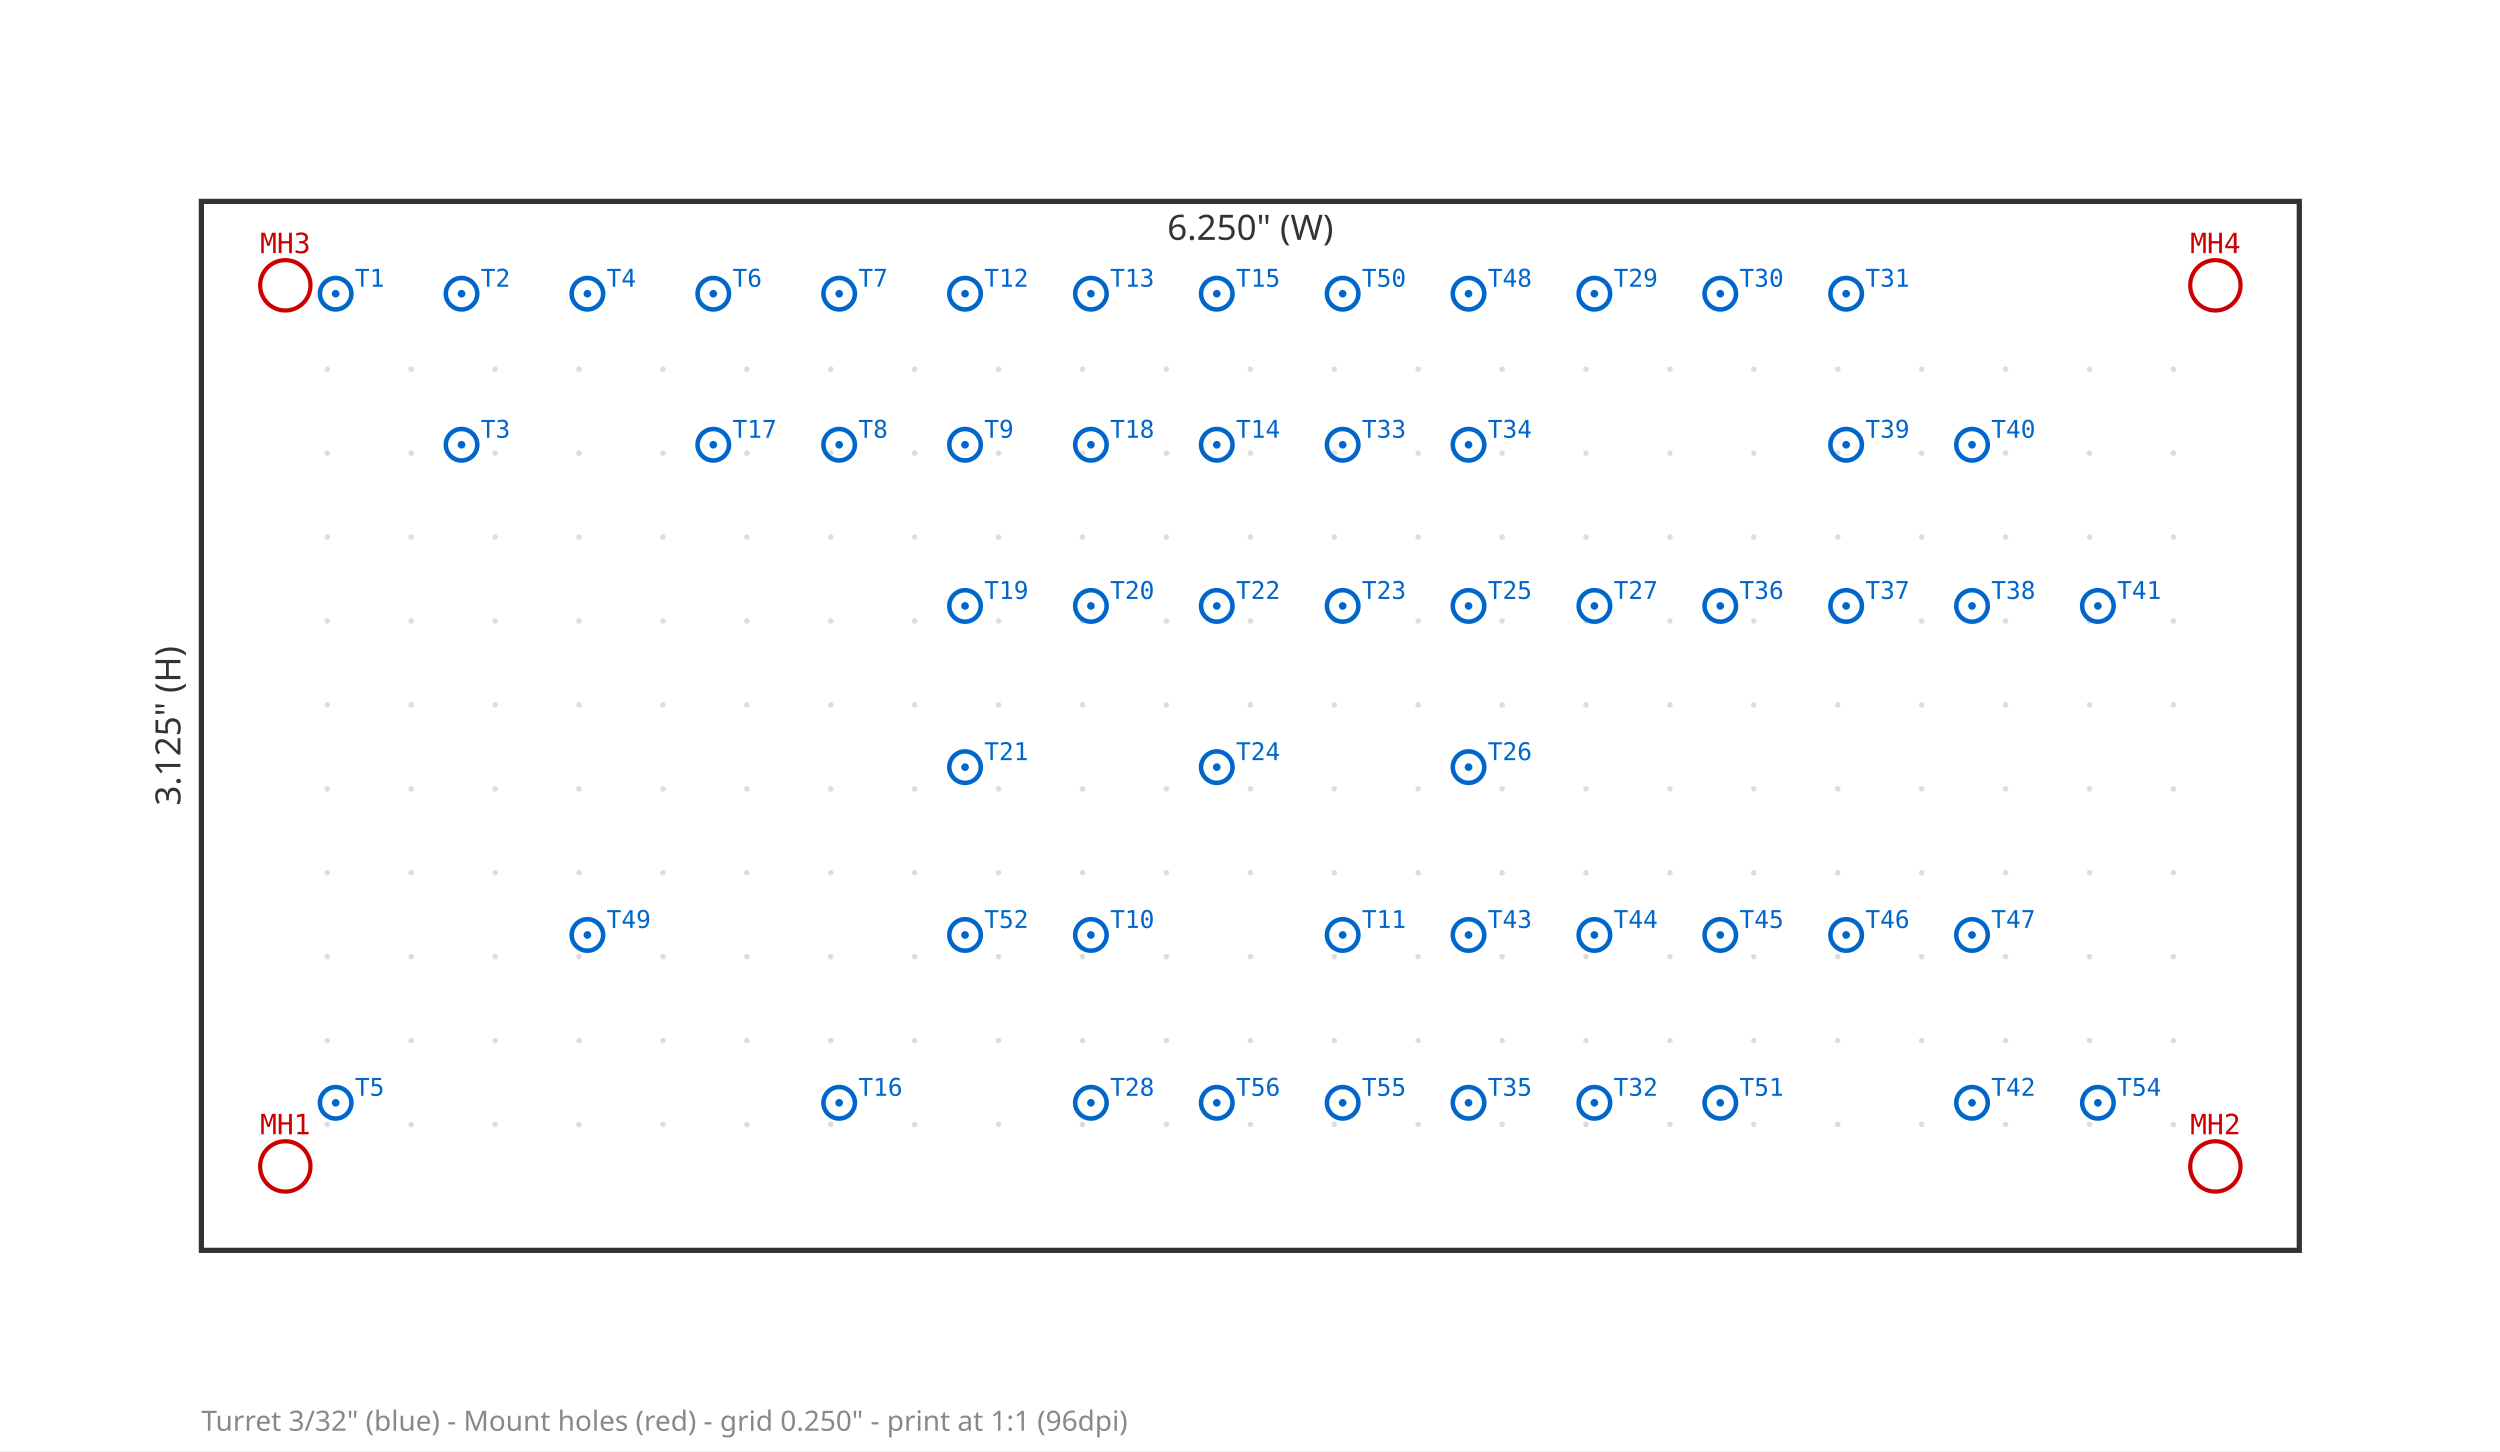
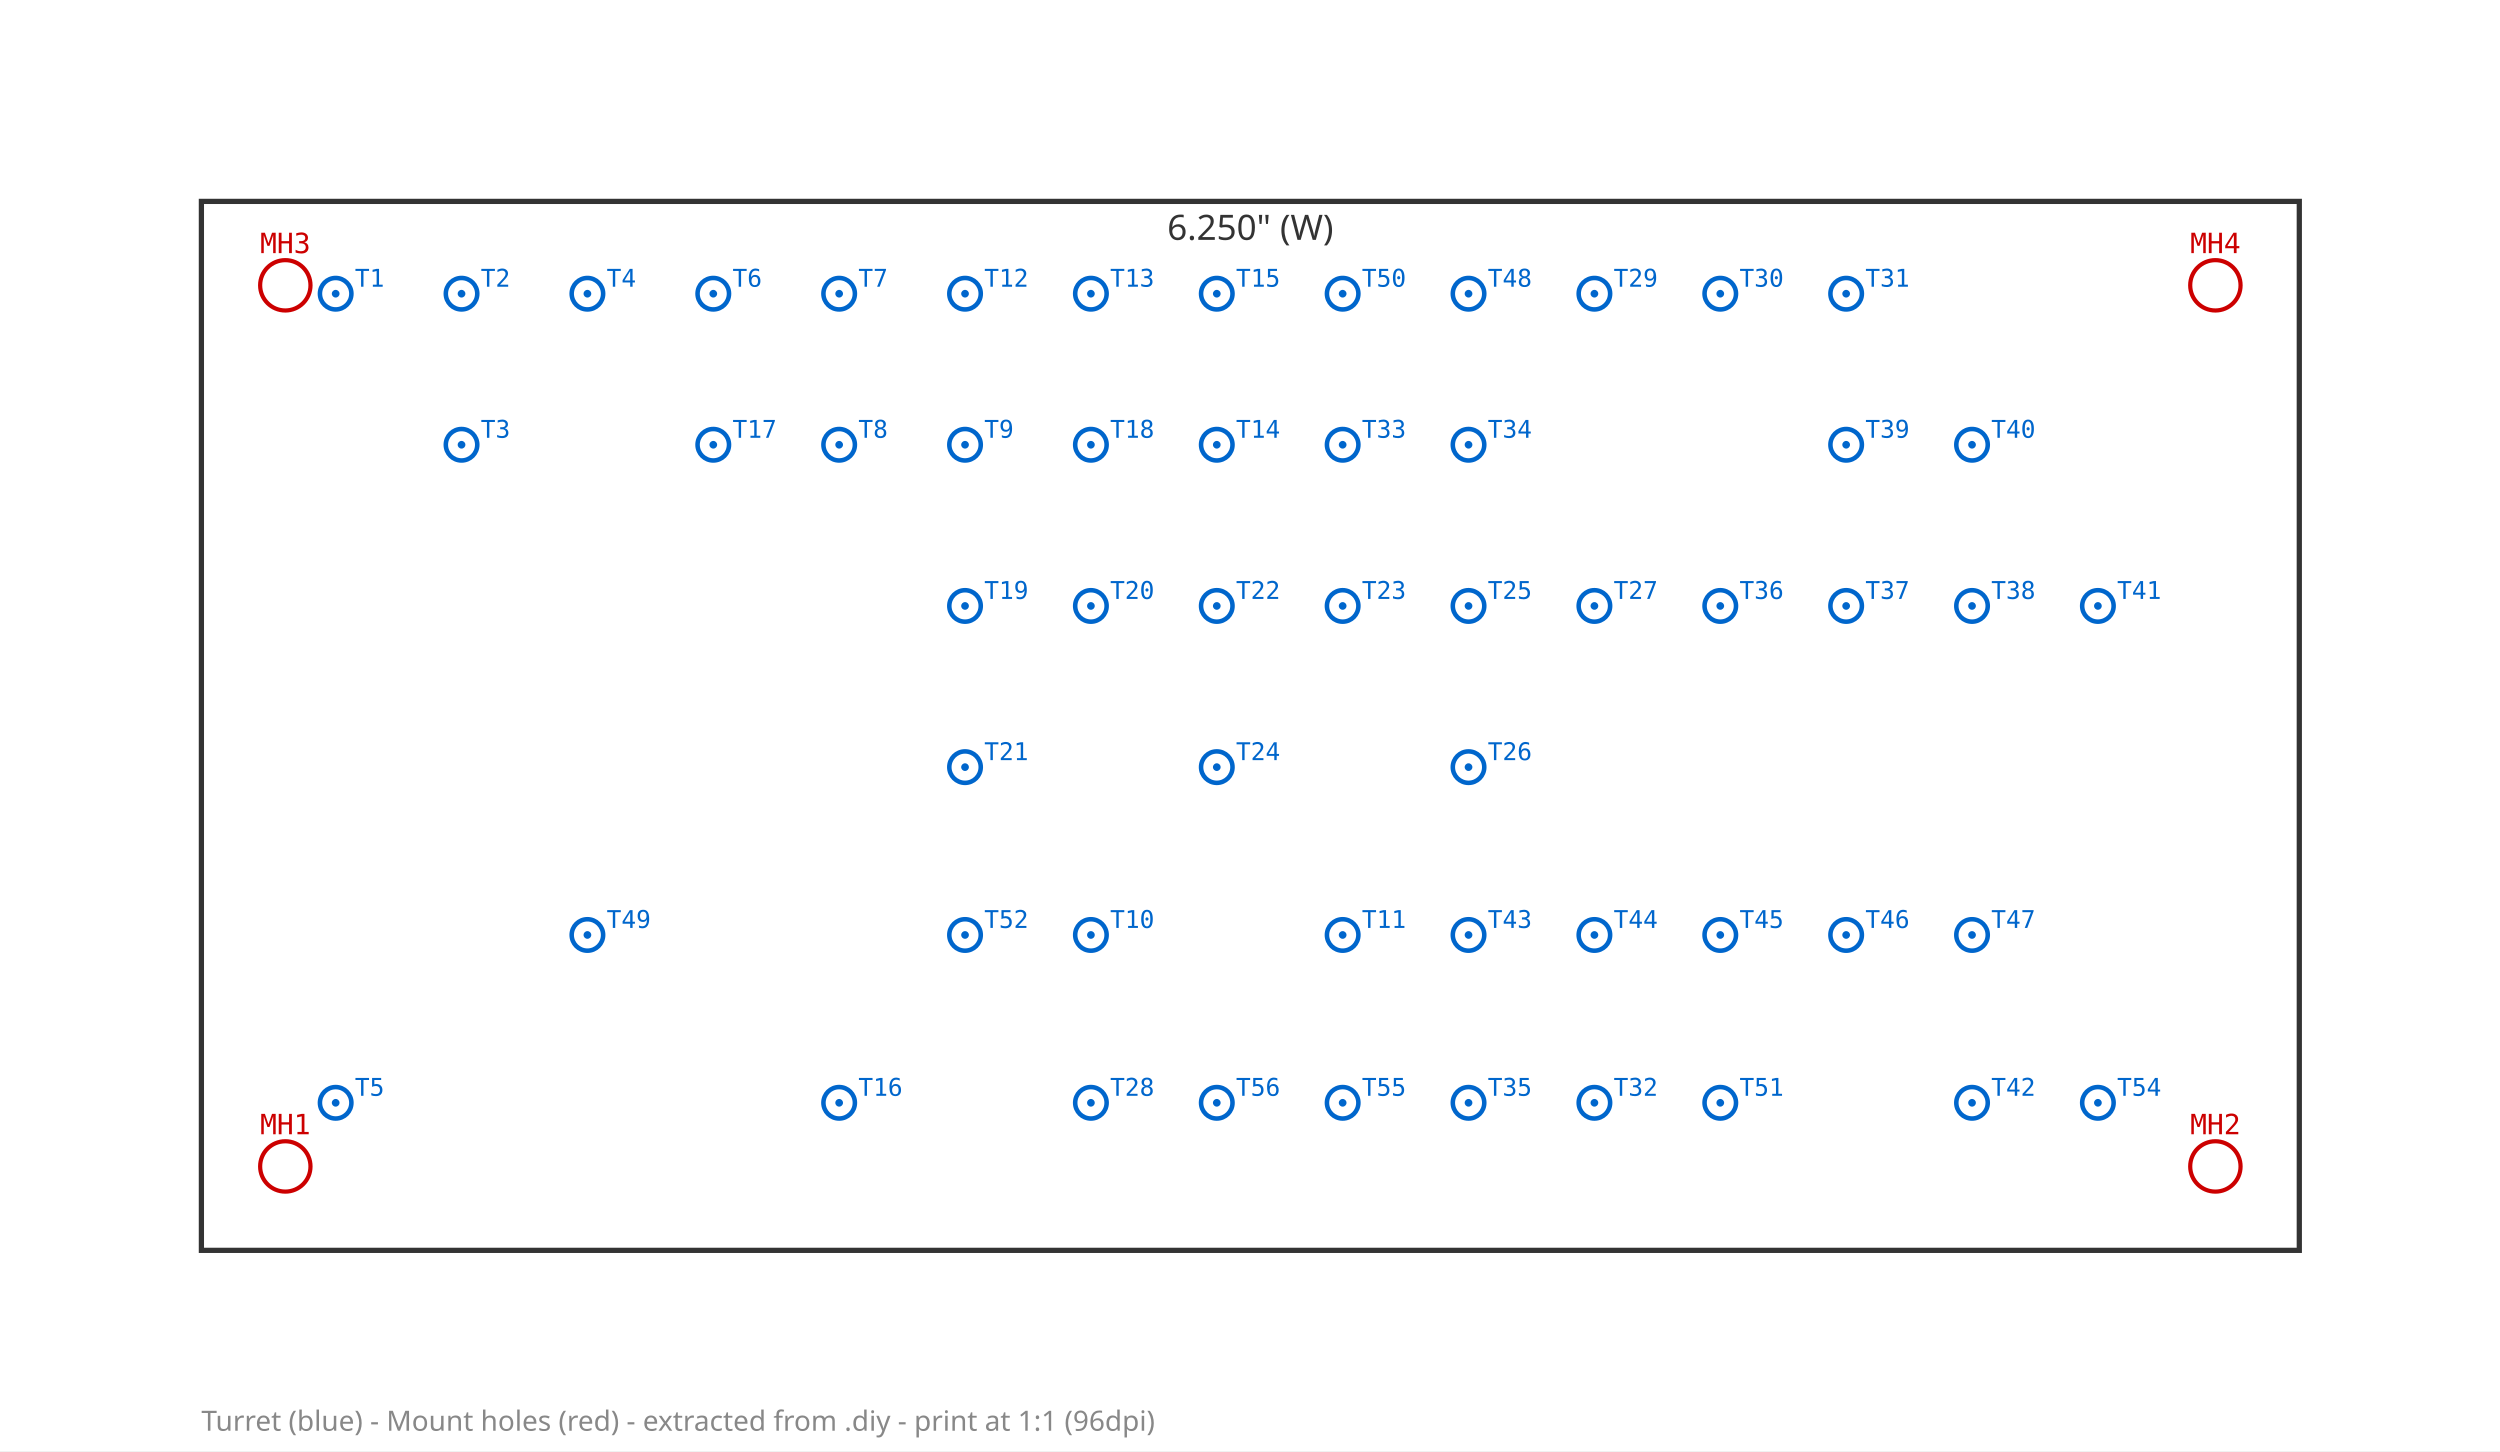
<svg xmlns="http://www.w3.org/2000/svg" width="715" height="415" viewBox="0 0 715 415">
  <rect width="100%" height="100%" fill="white" />
  <rect x="57.6" y="57.6" width="600.0" height="300.0" fill="none" stroke="#333" stroke-width="1.5" />
-   <circle cx="93.6" cy="321.6" r="0.8" fill="#ddd" />
-   <circle cx="93.6" cy="297.6" r="0.8" fill="#ddd" />
-   <circle cx="93.6" cy="273.6" r="0.8" fill="#ddd" />
-   <circle cx="93.6" cy="249.6" r="0.8" fill="#ddd" />
-   <circle cx="93.6" cy="225.6" r="0.8" fill="#ddd" />
-   <circle cx="93.6" cy="201.6" r="0.8" fill="#ddd" />
-   <circle cx="93.6" cy="177.6" r="0.8" fill="#ddd" />
-   <circle cx="93.6" cy="153.6" r="0.8" fill="#ddd" />
-   <circle cx="93.6" cy="129.6" r="0.8" fill="#ddd" />
-   <circle cx="93.6" cy="105.6" r="0.8" fill="#ddd" />
-   <circle cx="117.6" cy="321.6" r="0.8" fill="#ddd" />
-   <circle cx="117.6" cy="297.6" r="0.8" fill="#ddd" />
-   <circle cx="117.6" cy="273.6" r="0.8" fill="#ddd" />
-   <circle cx="117.6" cy="249.6" r="0.8" fill="#ddd" />
-   <circle cx="117.6" cy="225.6" r="0.8" fill="#ddd" />
-   <circle cx="117.6" cy="201.6" r="0.8" fill="#ddd" />
-   <circle cx="117.6" cy="177.6" r="0.8" fill="#ddd" />
-   <circle cx="117.6" cy="153.6" r="0.8" fill="#ddd" />
-   <circle cx="117.6" cy="129.6" r="0.8" fill="#ddd" />
-   <circle cx="117.6" cy="105.6" r="0.8" fill="#ddd" />
-   <circle cx="141.6" cy="321.6" r="0.8" fill="#ddd" />
-   <circle cx="141.6" cy="297.6" r="0.8" fill="#ddd" />
-   <circle cx="141.6" cy="273.6" r="0.8" fill="#ddd" />
-   <circle cx="141.6" cy="249.6" r="0.8" fill="#ddd" />
-   <circle cx="141.6" cy="225.6" r="0.8" fill="#ddd" />
-   <circle cx="141.6" cy="201.6" r="0.8" fill="#ddd" />
-   <circle cx="141.6" cy="177.6" r="0.8" fill="#ddd" />
-   <circle cx="141.6" cy="153.6" r="0.8" fill="#ddd" />
-   <circle cx="141.6" cy="129.6" r="0.8" fill="#ddd" />
-   <circle cx="141.6" cy="105.6" r="0.8" fill="#ddd" />
-   <circle cx="165.6" cy="321.6" r="0.8" fill="#ddd" />
-   <circle cx="165.6" cy="297.6" r="0.8" fill="#ddd" />
-   <circle cx="165.6" cy="273.6" r="0.8" fill="#ddd" />
-   <circle cx="165.6" cy="249.6" r="0.8" fill="#ddd" />
-   <circle cx="165.6" cy="225.6" r="0.8" fill="#ddd" />
-   <circle cx="165.6" cy="201.6" r="0.8" fill="#ddd" />
-   <circle cx="165.6" cy="177.6" r="0.8" fill="#ddd" />
-   <circle cx="165.6" cy="153.6" r="0.8" fill="#ddd" />
-   <circle cx="165.6" cy="129.6" r="0.8" fill="#ddd" />
-   <circle cx="165.6" cy="105.6" r="0.8" fill="#ddd" />
-   <circle cx="189.6" cy="321.6" r="0.8" fill="#ddd" />
-   <circle cx="189.6" cy="297.6" r="0.8" fill="#ddd" />
-   <circle cx="189.6" cy="273.6" r="0.8" fill="#ddd" />
-   <circle cx="189.6" cy="249.6" r="0.8" fill="#ddd" />
-   <circle cx="189.6" cy="225.6" r="0.8" fill="#ddd" />
-   <circle cx="189.6" cy="201.6" r="0.8" fill="#ddd" />
-   <circle cx="189.6" cy="177.6" r="0.8" fill="#ddd" />
-   <circle cx="189.6" cy="153.6" r="0.8" fill="#ddd" />
-   <circle cx="189.6" cy="129.6" r="0.8" fill="#ddd" />
-   <circle cx="189.6" cy="105.6" r="0.8" fill="#ddd" />
-   <circle cx="213.6" cy="321.6" r="0.8" fill="#ddd" />
-   <circle cx="213.6" cy="297.6" r="0.8" fill="#ddd" />
-   <circle cx="213.6" cy="273.6" r="0.8" fill="#ddd" />
-   <circle cx="213.6" cy="249.6" r="0.8" fill="#ddd" />
-   <circle cx="213.6" cy="225.6" r="0.8" fill="#ddd" />
-   <circle cx="213.6" cy="201.6" r="0.8" fill="#ddd" />
-   <circle cx="213.6" cy="177.6" r="0.8" fill="#ddd" />
-   <circle cx="213.6" cy="153.6" r="0.8" fill="#ddd" />
-   <circle cx="213.6" cy="129.6" r="0.8" fill="#ddd" />
-   <circle cx="213.6" cy="105.6" r="0.8" fill="#ddd" />
-   <circle cx="237.6" cy="321.6" r="0.8" fill="#ddd" />
-   <circle cx="237.6" cy="297.6" r="0.8" fill="#ddd" />
-   <circle cx="237.6" cy="273.6" r="0.8" fill="#ddd" />
-   <circle cx="237.6" cy="249.6" r="0.8" fill="#ddd" />
-   <circle cx="237.6" cy="225.6" r="0.8" fill="#ddd" />
-   <circle cx="237.6" cy="201.6" r="0.8" fill="#ddd" />
-   <circle cx="237.6" cy="177.6" r="0.8" fill="#ddd" />
-   <circle cx="237.6" cy="153.6" r="0.8" fill="#ddd" />
-   <circle cx="237.6" cy="129.6" r="0.8" fill="#ddd" />
-   <circle cx="237.6" cy="105.6" r="0.8" fill="#ddd" />
-   <circle cx="261.6" cy="321.6" r="0.8" fill="#ddd" />
-   <circle cx="261.6" cy="297.6" r="0.8" fill="#ddd" />
-   <circle cx="261.6" cy="273.6" r="0.8" fill="#ddd" />
-   <circle cx="261.6" cy="249.6" r="0.8" fill="#ddd" />
-   <circle cx="261.6" cy="225.6" r="0.8" fill="#ddd" />
-   <circle cx="261.6" cy="201.6" r="0.8" fill="#ddd" />
-   <circle cx="261.6" cy="177.6" r="0.8" fill="#ddd" />
-   <circle cx="261.6" cy="153.6" r="0.8" fill="#ddd" />
-   <circle cx="261.6" cy="129.6" r="0.8" fill="#ddd" />
-   <circle cx="261.6" cy="105.6" r="0.8" fill="#ddd" />
-   <circle cx="285.6" cy="321.6" r="0.8" fill="#ddd" />
-   <circle cx="285.6" cy="297.6" r="0.8" fill="#ddd" />
-   <circle cx="285.6" cy="273.6" r="0.8" fill="#ddd" />
-   <circle cx="285.6" cy="249.6" r="0.8" fill="#ddd" />
-   <circle cx="285.6" cy="225.6" r="0.8" fill="#ddd" />
-   <circle cx="285.6" cy="201.6" r="0.8" fill="#ddd" />
-   <circle cx="285.6" cy="177.6" r="0.8" fill="#ddd" />
-   <circle cx="285.6" cy="153.6" r="0.8" fill="#ddd" />
-   <circle cx="285.6" cy="129.6" r="0.8" fill="#ddd" />
-   <circle cx="285.6" cy="105.6" r="0.8" fill="#ddd" />
-   <circle cx="309.6" cy="321.6" r="0.8" fill="#ddd" />
-   <circle cx="309.6" cy="297.6" r="0.8" fill="#ddd" />
-   <circle cx="309.6" cy="273.6" r="0.8" fill="#ddd" />
-   <circle cx="309.6" cy="249.6" r="0.8" fill="#ddd" />
-   <circle cx="309.6" cy="225.6" r="0.8" fill="#ddd" />
-   <circle cx="309.6" cy="201.6" r="0.8" fill="#ddd" />
-   <circle cx="309.6" cy="177.6" r="0.8" fill="#ddd" />
-   <circle cx="309.6" cy="153.6" r="0.8" fill="#ddd" />
-   <circle cx="309.6" cy="129.6" r="0.8" fill="#ddd" />
-   <circle cx="309.6" cy="105.6" r="0.8" fill="#ddd" />
-   <circle cx="333.6" cy="321.6" r="0.8" fill="#ddd" />
-   <circle cx="333.6" cy="297.6" r="0.8" fill="#ddd" />
-   <circle cx="333.6" cy="273.6" r="0.8" fill="#ddd" />
-   <circle cx="333.6" cy="249.6" r="0.8" fill="#ddd" />
-   <circle cx="333.6" cy="225.6" r="0.8" fill="#ddd" />
-   <circle cx="333.6" cy="201.6" r="0.8" fill="#ddd" />
-   <circle cx="333.6" cy="177.6" r="0.8" fill="#ddd" />
-   <circle cx="333.6" cy="153.6" r="0.8" fill="#ddd" />
-   <circle cx="333.6" cy="129.6" r="0.8" fill="#ddd" />
-   <circle cx="333.6" cy="105.6" r="0.8" fill="#ddd" />
-   <circle cx="357.6" cy="321.6" r="0.8" fill="#ddd" />
-   <circle cx="357.6" cy="297.6" r="0.8" fill="#ddd" />
-   <circle cx="357.6" cy="273.6" r="0.8" fill="#ddd" />
-   <circle cx="357.6" cy="249.6" r="0.8" fill="#ddd" />
-   <circle cx="357.6" cy="225.6" r="0.8" fill="#ddd" />
-   <circle cx="357.6" cy="201.6" r="0.8" fill="#ddd" />
-   <circle cx="357.6" cy="177.6" r="0.8" fill="#ddd" />
-   <circle cx="357.6" cy="153.6" r="0.8" fill="#ddd" />
-   <circle cx="357.6" cy="129.6" r="0.8" fill="#ddd" />
-   <circle cx="357.6" cy="105.6" r="0.8" fill="#ddd" />
-   <circle cx="381.6" cy="321.6" r="0.8" fill="#ddd" />
-   <circle cx="381.6" cy="297.6" r="0.8" fill="#ddd" />
-   <circle cx="381.6" cy="273.6" r="0.8" fill="#ddd" />
-   <circle cx="381.6" cy="249.6" r="0.8" fill="#ddd" />
-   <circle cx="381.6" cy="225.6" r="0.8" fill="#ddd" />
-   <circle cx="381.6" cy="201.6" r="0.8" fill="#ddd" />
-   <circle cx="381.6" cy="177.6" r="0.8" fill="#ddd" />
-   <circle cx="381.6" cy="153.6" r="0.8" fill="#ddd" />
-   <circle cx="381.6" cy="129.6" r="0.8" fill="#ddd" />
-   <circle cx="381.6" cy="105.6" r="0.8" fill="#ddd" />
-   <circle cx="405.6" cy="321.6" r="0.8" fill="#ddd" />
-   <circle cx="405.6" cy="297.6" r="0.8" fill="#ddd" />
-   <circle cx="405.6" cy="273.6" r="0.8" fill="#ddd" />
-   <circle cx="405.6" cy="249.6" r="0.8" fill="#ddd" />
-   <circle cx="405.6" cy="225.6" r="0.8" fill="#ddd" />
-   <circle cx="405.6" cy="201.6" r="0.8" fill="#ddd" />
-   <circle cx="405.6" cy="177.6" r="0.8" fill="#ddd" />
-   <circle cx="405.6" cy="153.6" r="0.8" fill="#ddd" />
-   <circle cx="405.6" cy="129.6" r="0.8" fill="#ddd" />
-   <circle cx="405.6" cy="105.6" r="0.8" fill="#ddd" />
-   <circle cx="429.6" cy="321.6" r="0.8" fill="#ddd" />
-   <circle cx="429.6" cy="297.6" r="0.8" fill="#ddd" />
-   <circle cx="429.6" cy="273.6" r="0.8" fill="#ddd" />
-   <circle cx="429.6" cy="249.6" r="0.8" fill="#ddd" />
-   <circle cx="429.6" cy="225.6" r="0.8" fill="#ddd" />
-   <circle cx="429.6" cy="201.6" r="0.8" fill="#ddd" />
-   <circle cx="429.6" cy="177.6" r="0.8" fill="#ddd" />
-   <circle cx="429.6" cy="153.6" r="0.8" fill="#ddd" />
-   <circle cx="429.6" cy="129.6" r="0.8" fill="#ddd" />
-   <circle cx="429.6" cy="105.6" r="0.8" fill="#ddd" />
-   <circle cx="453.6" cy="321.6" r="0.8" fill="#ddd" />
-   <circle cx="453.6" cy="297.6" r="0.8" fill="#ddd" />
-   <circle cx="453.6" cy="273.6" r="0.8" fill="#ddd" />
-   <circle cx="453.6" cy="249.6" r="0.8" fill="#ddd" />
-   <circle cx="453.6" cy="225.6" r="0.8" fill="#ddd" />
-   <circle cx="453.6" cy="201.6" r="0.8" fill="#ddd" />
-   <circle cx="453.6" cy="177.6" r="0.8" fill="#ddd" />
-   <circle cx="453.6" cy="153.6" r="0.8" fill="#ddd" />
-   <circle cx="453.6" cy="129.6" r="0.8" fill="#ddd" />
-   <circle cx="453.6" cy="105.6" r="0.8" fill="#ddd" />
-   <circle cx="477.6" cy="321.6" r="0.8" fill="#ddd" />
-   <circle cx="477.6" cy="297.6" r="0.8" fill="#ddd" />
-   <circle cx="477.6" cy="273.6" r="0.8" fill="#ddd" />
-   <circle cx="477.6" cy="249.6" r="0.8" fill="#ddd" />
-   <circle cx="477.6" cy="225.6" r="0.8" fill="#ddd" />
-   <circle cx="477.6" cy="201.6" r="0.8" fill="#ddd" />
-   <circle cx="477.6" cy="177.6" r="0.8" fill="#ddd" />
-   <circle cx="477.6" cy="153.6" r="0.8" fill="#ddd" />
-   <circle cx="477.6" cy="129.6" r="0.8" fill="#ddd" />
-   <circle cx="477.6" cy="105.6" r="0.8" fill="#ddd" />
-   <circle cx="501.6" cy="321.6" r="0.8" fill="#ddd" />
-   <circle cx="501.6" cy="297.6" r="0.8" fill="#ddd" />
-   <circle cx="501.6" cy="273.6" r="0.8" fill="#ddd" />
-   <circle cx="501.6" cy="249.6" r="0.8" fill="#ddd" />
-   <circle cx="501.6" cy="225.6" r="0.8" fill="#ddd" />
-   <circle cx="501.6" cy="201.6" r="0.8" fill="#ddd" />
-   <circle cx="501.6" cy="177.6" r="0.8" fill="#ddd" />
-   <circle cx="501.6" cy="153.6" r="0.8" fill="#ddd" />
-   <circle cx="501.6" cy="129.6" r="0.8" fill="#ddd" />
-   <circle cx="501.6" cy="105.6" r="0.8" fill="#ddd" />
-   <circle cx="525.6" cy="321.6" r="0.8" fill="#ddd" />
-   <circle cx="525.6" cy="297.6" r="0.8" fill="#ddd" />
-   <circle cx="525.6" cy="273.6" r="0.8" fill="#ddd" />
-   <circle cx="525.6" cy="249.6" r="0.8" fill="#ddd" />
-   <circle cx="525.6" cy="225.6" r="0.8" fill="#ddd" />
-   <circle cx="525.6" cy="201.6" r="0.8" fill="#ddd" />
-   <circle cx="525.6" cy="177.6" r="0.8" fill="#ddd" />
-   <circle cx="525.6" cy="153.6" r="0.8" fill="#ddd" />
-   <circle cx="525.6" cy="129.6" r="0.8" fill="#ddd" />
-   <circle cx="525.6" cy="105.6" r="0.8" fill="#ddd" />
-   <circle cx="549.6" cy="321.6" r="0.8" fill="#ddd" />
-   <circle cx="549.6" cy="297.6" r="0.8" fill="#ddd" />
-   <circle cx="549.6" cy="273.6" r="0.8" fill="#ddd" />
-   <circle cx="549.6" cy="249.6" r="0.8" fill="#ddd" />
-   <circle cx="549.6" cy="225.6" r="0.8" fill="#ddd" />
-   <circle cx="549.6" cy="201.6" r="0.8" fill="#ddd" />
-   <circle cx="549.6" cy="177.6" r="0.8" fill="#ddd" />
-   <circle cx="549.6" cy="153.6" r="0.8" fill="#ddd" />
-   <circle cx="549.6" cy="129.6" r="0.8" fill="#ddd" />
-   <circle cx="549.6" cy="105.6" r="0.8" fill="#ddd" />
-   <circle cx="573.6" cy="321.6" r="0.8" fill="#ddd" />
-   <circle cx="573.6" cy="297.6" r="0.8" fill="#ddd" />
-   <circle cx="573.6" cy="273.6" r="0.8" fill="#ddd" />
-   <circle cx="573.6" cy="249.6" r="0.8" fill="#ddd" />
-   <circle cx="573.6" cy="225.6" r="0.8" fill="#ddd" />
-   <circle cx="573.6" cy="201.6" r="0.8" fill="#ddd" />
-   <circle cx="573.6" cy="177.6" r="0.8" fill="#ddd" />
-   <circle cx="573.6" cy="153.6" r="0.8" fill="#ddd" />
-   <circle cx="573.6" cy="129.6" r="0.8" fill="#ddd" />
-   <circle cx="573.6" cy="105.6" r="0.8" fill="#ddd" />
-   <circle cx="597.6" cy="321.6" r="0.8" fill="#ddd" />
-   <circle cx="597.6" cy="297.6" r="0.8" fill="#ddd" />
-   <circle cx="597.6" cy="273.6" r="0.8" fill="#ddd" />
-   <circle cx="597.6" cy="249.6" r="0.8" fill="#ddd" />
-   <circle cx="597.6" cy="225.6" r="0.8" fill="#ddd" />
-   <circle cx="597.6" cy="201.6" r="0.8" fill="#ddd" />
-   <circle cx="597.6" cy="177.6" r="0.8" fill="#ddd" />
-   <circle cx="597.6" cy="153.6" r="0.8" fill="#ddd" />
-   <circle cx="597.6" cy="129.6" r="0.8" fill="#ddd" />
-   <circle cx="597.6" cy="105.6" r="0.8" fill="#ddd" />
-   <circle cx="621.6" cy="321.6" r="0.8" fill="#ddd" />
-   <circle cx="621.6" cy="297.6" r="0.8" fill="#ddd" />
-   <circle cx="621.6" cy="273.6" r="0.8" fill="#ddd" />
-   <circle cx="621.6" cy="249.6" r="0.8" fill="#ddd" />
-   <circle cx="621.6" cy="225.6" r="0.8" fill="#ddd" />
-   <circle cx="621.6" cy="201.6" r="0.8" fill="#ddd" />
-   <circle cx="621.6" cy="177.6" r="0.8" fill="#ddd" />
-   <circle cx="621.6" cy="153.6" r="0.8" fill="#ddd" />
-   <circle cx="621.6" cy="129.6" r="0.8" fill="#ddd" />
-   <circle cx="621.6" cy="105.6" r="0.8" fill="#ddd" />
  <circle cx="81.6" cy="333.6" r="7.2" fill="none" stroke="#c00" stroke-width="1.2" />
  <text x="81.6" y="324.4" font-family="monospace" font-size="8" text-anchor="middle" fill="#c00">MH1</text>
  <circle cx="633.6" cy="333.6" r="7.2" fill="none" stroke="#c00" stroke-width="1.2" />
  <text x="633.6" y="324.4" font-family="monospace" font-size="8" text-anchor="middle" fill="#c00">MH2</text>
  <circle cx="81.6" cy="81.6" r="7.2" fill="none" stroke="#c00" stroke-width="1.2" />
  <text x="81.6" y="72.4" font-family="monospace" font-size="8" text-anchor="middle" fill="#c00">MH3</text>
  <circle cx="633.6" cy="81.6" r="7.2" fill="none" stroke="#c00" stroke-width="1.2" />
  <text x="633.6" y="72.4" font-family="monospace" font-size="8" text-anchor="middle" fill="#c00">MH4</text>
  <circle cx="96.0" cy="84.0" r="4.5" fill="none" stroke="#06c" stroke-width="1.3" />
  <circle cx="96.0" cy="84.0" r="1.1" fill="#06c" />
  <text x="101.5" y="82.0" font-family="monospace" font-size="7" fill="#06c">T1</text>
  <circle cx="132.0" cy="84.0" r="4.5" fill="none" stroke="#06c" stroke-width="1.3" />
  <circle cx="132.0" cy="84.0" r="1.1" fill="#06c" />
  <text x="137.5" y="82.0" font-family="monospace" font-size="7" fill="#06c">T2</text>
  <circle cx="132.0" cy="127.2" r="4.5" fill="none" stroke="#06c" stroke-width="1.3" />
  <circle cx="132.0" cy="127.2" r="1.1" fill="#06c" />
  <text x="137.5" y="125.2" font-family="monospace" font-size="7" fill="#06c">T3</text>
  <circle cx="168.0" cy="84.0" r="4.5" fill="none" stroke="#06c" stroke-width="1.3" />
  <circle cx="168.0" cy="84.0" r="1.1" fill="#06c" />
  <text x="173.5" y="82.0" font-family="monospace" font-size="7" fill="#06c">T4</text>
+   <circle cx="96.0" cy="315.4" r="4.5" fill="none" stroke="#06c" stroke-width="1.3" />
+   <circle cx="96.0" cy="315.4" r="1.1" fill="#06c" />
+   <text x="101.5" y="313.4" font-family="monospace" font-size="7" fill="#06c">T5</text>
  <circle cx="204.0" cy="84.0" r="4.5" fill="none" stroke="#06c" stroke-width="1.3" />
  <circle cx="204.0" cy="84.0" r="1.1" fill="#06c" />
  <text x="209.5" y="82.0" font-family="monospace" font-size="7" fill="#06c">T6</text>
-   <circle cx="204.0" cy="127.2" r="4.5" fill="none" stroke="#06c" stroke-width="1.3" />
-   <circle cx="204.0" cy="127.2" r="1.1" fill="#06c" />
-   <text x="209.5" y="125.2" font-family="monospace" font-size="7" fill="#06c">T17</text>
  <circle cx="240.0" cy="84.0" r="4.5" fill="none" stroke="#06c" stroke-width="1.3" />
  <circle cx="240.0" cy="84.0" r="1.1" fill="#06c" />
  <text x="245.5" y="82.0" font-family="monospace" font-size="7" fill="#06c">T7</text>
  <circle cx="240.0" cy="127.2" r="4.5" fill="none" stroke="#06c" stroke-width="1.3" />
  <circle cx="240.0" cy="127.2" r="1.1" fill="#06c" />
  <text x="245.5" y="125.2" font-family="monospace" font-size="7" fill="#06c">T8</text>
+   <circle cx="276.0" cy="127.2" r="4.5" fill="none" stroke="#06c" stroke-width="1.3" />
+   <circle cx="276.0" cy="127.2" r="1.1" fill="#06c" />
+   <text x="281.5" y="125.2" font-family="monospace" font-size="7" fill="#06c">T9</text>
+   <circle cx="312.0" cy="267.4" r="4.5" fill="none" stroke="#06c" stroke-width="1.3" />
+   <circle cx="312.0" cy="267.4" r="1.1" fill="#06c" />
+   <text x="317.5" y="265.4" font-family="monospace" font-size="7" fill="#06c">T10</text>
+   <circle cx="384.0" cy="267.4" r="4.5" fill="none" stroke="#06c" stroke-width="1.3" />
+   <circle cx="384.0" cy="267.4" r="1.1" fill="#06c" />
+   <text x="389.5" y="265.4" font-family="monospace" font-size="7" fill="#06c">T11</text>
  <circle cx="276.0" cy="84.0" r="4.5" fill="none" stroke="#06c" stroke-width="1.3" />
  <circle cx="276.0" cy="84.0" r="1.1" fill="#06c" />
  <text x="281.5" y="82.0" font-family="monospace" font-size="7" fill="#06c">T12</text>
-   <circle cx="276.0" cy="127.2" r="4.5" fill="none" stroke="#06c" stroke-width="1.3" />
-   <circle cx="276.0" cy="127.2" r="1.1" fill="#06c" />
-   <text x="281.5" y="125.2" font-family="monospace" font-size="7" fill="#06c">T9</text>
  <circle cx="312.0" cy="84.0" r="4.5" fill="none" stroke="#06c" stroke-width="1.3" />
  <circle cx="312.0" cy="84.0" r="1.1" fill="#06c" />
  <text x="317.5" y="82.0" font-family="monospace" font-size="7" fill="#06c">T13</text>
+   <circle cx="348.0" cy="127.2" r="4.5" fill="none" stroke="#06c" stroke-width="1.3" />
+   <circle cx="348.0" cy="127.2" r="1.1" fill="#06c" />
+   <text x="353.5" y="125.2" font-family="monospace" font-size="7" fill="#06c">T14</text>
+   <circle cx="348.0" cy="84.0" r="4.5" fill="none" stroke="#06c" stroke-width="1.3" />
+   <circle cx="348.0" cy="84.0" r="1.1" fill="#06c" />
+   <text x="353.5" y="82.0" font-family="monospace" font-size="7" fill="#06c">T15</text>
+   <circle cx="240.0" cy="315.4" r="4.5" fill="none" stroke="#06c" stroke-width="1.3" />
+   <circle cx="240.0" cy="315.4" r="1.1" fill="#06c" />
+   <text x="245.5" y="313.4" font-family="monospace" font-size="7" fill="#06c">T16</text>
+   <circle cx="204.0" cy="127.2" r="4.5" fill="none" stroke="#06c" stroke-width="1.3" />
+   <circle cx="204.0" cy="127.2" r="1.1" fill="#06c" />
+   <text x="209.5" y="125.2" font-family="monospace" font-size="7" fill="#06c">T17</text>
  <circle cx="312.0" cy="127.2" r="4.5" fill="none" stroke="#06c" stroke-width="1.3" />
  <circle cx="312.0" cy="127.2" r="1.1" fill="#06c" />
  <text x="317.5" y="125.2" font-family="monospace" font-size="7" fill="#06c">T18</text>
-   <circle cx="348.0" cy="84.0" r="4.5" fill="none" stroke="#06c" stroke-width="1.3" />
-   <circle cx="348.0" cy="84.0" r="1.1" fill="#06c" />
-   <text x="353.5" y="82.0" font-family="monospace" font-size="7" fill="#06c">T15</text>
-   <circle cx="348.0" cy="127.2" r="4.5" fill="none" stroke="#06c" stroke-width="1.3" />
-   <circle cx="348.0" cy="127.2" r="1.1" fill="#06c" />
-   <text x="353.5" y="125.2" font-family="monospace" font-size="7" fill="#06c">T14</text>
-   <circle cx="384.0" cy="84.0" r="4.5" fill="none" stroke="#06c" stroke-width="1.3" />
-   <circle cx="384.0" cy="84.0" r="1.1" fill="#06c" />
-   <text x="389.5" y="82.0" font-family="monospace" font-size="7" fill="#06c">T50</text>
-   <circle cx="384.0" cy="127.2" r="4.5" fill="none" stroke="#06c" stroke-width="1.3" />
-   <circle cx="384.0" cy="127.2" r="1.1" fill="#06c" />
-   <text x="389.5" y="125.2" font-family="monospace" font-size="7" fill="#06c">T33</text>
-   <circle cx="420.0" cy="84.0" r="4.5" fill="none" stroke="#06c" stroke-width="1.3" />
-   <circle cx="420.0" cy="84.0" r="1.1" fill="#06c" />
-   <text x="425.5" y="82.0" font-family="monospace" font-size="7" fill="#06c">T48</text>
-   <circle cx="420.0" cy="127.2" r="4.5" fill="none" stroke="#06c" stroke-width="1.3" />
-   <circle cx="420.0" cy="127.2" r="1.1" fill="#06c" />
-   <text x="425.5" y="125.2" font-family="monospace" font-size="7" fill="#06c">T34</text>
+   <circle cx="276.0" cy="173.3" r="4.5" fill="none" stroke="#06c" stroke-width="1.3" />
+   <circle cx="276.0" cy="173.3" r="1.1" fill="#06c" />
+   <text x="281.5" y="171.3" font-family="monospace" font-size="7" fill="#06c">T19</text>
+   <circle cx="312.0" cy="173.3" r="4.5" fill="none" stroke="#06c" stroke-width="1.3" />
+   <circle cx="312.0" cy="173.3" r="1.1" fill="#06c" />
+   <text x="317.5" y="171.3" font-family="monospace" font-size="7" fill="#06c">T20</text>
+   <circle cx="276.0" cy="219.4" r="4.5" fill="none" stroke="#06c" stroke-width="1.3" />
+   <circle cx="276.0" cy="219.4" r="1.1" fill="#06c" />
+   <text x="281.5" y="217.4" font-family="monospace" font-size="7" fill="#06c">T21</text>
+   <circle cx="348.0" cy="173.3" r="4.5" fill="none" stroke="#06c" stroke-width="1.3" />
+   <circle cx="348.0" cy="173.3" r="1.1" fill="#06c" />
+   <text x="353.5" y="171.3" font-family="monospace" font-size="7" fill="#06c">T22</text>
+   <circle cx="384.0" cy="173.3" r="4.5" fill="none" stroke="#06c" stroke-width="1.3" />
+   <circle cx="384.0" cy="173.3" r="1.1" fill="#06c" />
+   <text x="389.5" y="171.3" font-family="monospace" font-size="7" fill="#06c">T23</text>
+   <circle cx="348.0" cy="219.4" r="4.5" fill="none" stroke="#06c" stroke-width="1.3" />
+   <circle cx="348.0" cy="219.4" r="1.1" fill="#06c" />
+   <text x="353.5" y="217.4" font-family="monospace" font-size="7" fill="#06c">T24</text>
+   <circle cx="420.0" cy="173.3" r="4.5" fill="none" stroke="#06c" stroke-width="1.3" />
+   <circle cx="420.0" cy="173.3" r="1.1" fill="#06c" />
+   <text x="425.5" y="171.3" font-family="monospace" font-size="7" fill="#06c">T25</text>
+   <circle cx="420.0" cy="219.4" r="4.5" fill="none" stroke="#06c" stroke-width="1.3" />
+   <circle cx="420.0" cy="219.4" r="1.1" fill="#06c" />
+   <text x="425.5" y="217.4" font-family="monospace" font-size="7" fill="#06c">T26</text>
+   <circle cx="456.0" cy="173.3" r="4.5" fill="none" stroke="#06c" stroke-width="1.3" />
+   <circle cx="456.0" cy="173.3" r="1.1" fill="#06c" />
+   <text x="461.5" y="171.3" font-family="monospace" font-size="7" fill="#06c">T27</text>
+   <circle cx="312.0" cy="315.4" r="4.5" fill="none" stroke="#06c" stroke-width="1.3" />
+   <circle cx="312.0" cy="315.4" r="1.1" fill="#06c" />
+   <text x="317.5" y="313.4" font-family="monospace" font-size="7" fill="#06c">T28</text>
  <circle cx="456.0" cy="84.0" r="4.5" fill="none" stroke="#06c" stroke-width="1.3" />
  <circle cx="456.0" cy="84.0" r="1.1" fill="#06c" />
  <text x="461.5" y="82.0" font-family="monospace" font-size="7" fill="#06c">T29</text>
  <circle cx="492.0" cy="84.0" r="4.5" fill="none" stroke="#06c" stroke-width="1.3" />
  <circle cx="492.0" cy="84.0" r="1.1" fill="#06c" />
  <text x="497.5" y="82.0" font-family="monospace" font-size="7" fill="#06c">T30</text>
  <circle cx="528.0" cy="84.0" r="4.5" fill="none" stroke="#06c" stroke-width="1.3" />
  <circle cx="528.0" cy="84.0" r="1.1" fill="#06c" />
  <text x="533.5" y="82.0" font-family="monospace" font-size="7" fill="#06c">T31</text>
-   <circle cx="276.0" cy="173.3" r="4.5" fill="none" stroke="#06c" stroke-width="1.3" />
-   <circle cx="276.0" cy="173.3" r="1.1" fill="#06c" />
-   <text x="281.5" y="171.3" font-family="monospace" font-size="7" fill="#06c">T19</text>
-   <circle cx="276.0" cy="219.4" r="4.5" fill="none" stroke="#06c" stroke-width="1.3" />
-   <circle cx="276.0" cy="219.4" r="1.1" fill="#06c" />
-   <text x="281.5" y="217.4" font-family="monospace" font-size="7" fill="#06c">T21</text>
-   <circle cx="312.0" cy="173.3" r="4.5" fill="none" stroke="#06c" stroke-width="1.3" />
-   <circle cx="312.0" cy="173.3" r="1.1" fill="#06c" />
-   <text x="317.5" y="171.3" font-family="monospace" font-size="7" fill="#06c">T20</text>
-   <circle cx="348.0" cy="173.3" r="4.5" fill="none" stroke="#06c" stroke-width="1.3" />
-   <circle cx="348.0" cy="173.3" r="1.1" fill="#06c" />
-   <text x="353.5" y="171.3" font-family="monospace" font-size="7" fill="#06c">T22</text>
-   <circle cx="348.0" cy="219.4" r="4.5" fill="none" stroke="#06c" stroke-width="1.3" />
-   <circle cx="348.0" cy="219.4" r="1.1" fill="#06c" />
-   <text x="353.5" y="217.4" font-family="monospace" font-size="7" fill="#06c">T24</text>
-   <circle cx="384.0" cy="173.3" r="4.5" fill="none" stroke="#06c" stroke-width="1.3" />
-   <circle cx="384.0" cy="173.3" r="1.1" fill="#06c" />
-   <text x="389.5" y="171.3" font-family="monospace" font-size="7" fill="#06c">T23</text>
-   <circle cx="420.0" cy="173.3" r="4.5" fill="none" stroke="#06c" stroke-width="1.3" />
-   <circle cx="420.0" cy="173.3" r="1.1" fill="#06c" />
-   <text x="425.5" y="171.3" font-family="monospace" font-size="7" fill="#06c">T25</text>
-   <circle cx="420.0" cy="219.4" r="4.5" fill="none" stroke="#06c" stroke-width="1.3" />
-   <circle cx="420.0" cy="219.4" r="1.1" fill="#06c" />
-   <text x="425.5" y="217.4" font-family="monospace" font-size="7" fill="#06c">T26</text>
-   <circle cx="456.0" cy="173.3" r="4.5" fill="none" stroke="#06c" stroke-width="1.3" />
-   <circle cx="456.0" cy="173.3" r="1.1" fill="#06c" />
-   <text x="461.5" y="171.3" font-family="monospace" font-size="7" fill="#06c">T27</text>
-   <circle cx="168.0" cy="267.4" r="4.5" fill="none" stroke="#06c" stroke-width="1.3" />
-   <circle cx="168.0" cy="267.4" r="1.1" fill="#06c" />
-   <text x="173.5" y="265.4" font-family="monospace" font-size="7" fill="#06c">T49</text>
-   <circle cx="276.0" cy="267.4" r="4.5" fill="none" stroke="#06c" stroke-width="1.3" />
-   <circle cx="276.0" cy="267.4" r="1.1" fill="#06c" />
-   <text x="281.5" y="265.4" font-family="monospace" font-size="7" fill="#06c">T52</text>
-   <circle cx="312.0" cy="267.4" r="4.5" fill="none" stroke="#06c" stroke-width="1.3" />
-   <circle cx="312.0" cy="267.4" r="1.1" fill="#06c" />
-   <text x="317.5" y="265.4" font-family="monospace" font-size="7" fill="#06c">T10</text>
-   <circle cx="384.0" cy="267.4" r="4.5" fill="none" stroke="#06c" stroke-width="1.3" />
-   <circle cx="384.0" cy="267.4" r="1.1" fill="#06c" />
-   <text x="389.5" y="265.4" font-family="monospace" font-size="7" fill="#06c">T11</text>
+   <circle cx="456.0" cy="315.4" r="4.5" fill="none" stroke="#06c" stroke-width="1.3" />
+   <circle cx="456.0" cy="315.4" r="1.1" fill="#06c" />
+   <text x="461.5" y="313.4" font-family="monospace" font-size="7" fill="#06c">T32</text>
+   <circle cx="384.0" cy="127.2" r="4.5" fill="none" stroke="#06c" stroke-width="1.3" />
+   <circle cx="384.0" cy="127.2" r="1.1" fill="#06c" />
+   <text x="389.5" y="125.2" font-family="monospace" font-size="7" fill="#06c">T33</text>
+   <circle cx="420.0" cy="127.2" r="4.5" fill="none" stroke="#06c" stroke-width="1.3" />
+   <circle cx="420.0" cy="127.2" r="1.1" fill="#06c" />
+   <text x="425.5" y="125.2" font-family="monospace" font-size="7" fill="#06c">T34</text>
+   <circle cx="420.0" cy="315.4" r="4.5" fill="none" stroke="#06c" stroke-width="1.3" />
+   <circle cx="420.0" cy="315.4" r="1.1" fill="#06c" />
+   <text x="425.5" y="313.4" font-family="monospace" font-size="7" fill="#06c">T35</text>
+   <circle cx="492.0" cy="173.3" r="4.5" fill="none" stroke="#06c" stroke-width="1.3" />
+   <circle cx="492.0" cy="173.3" r="1.1" fill="#06c" />
+   <text x="497.5" y="171.3" font-family="monospace" font-size="7" fill="#06c">T36</text>
+   <circle cx="528.0" cy="173.3" r="4.5" fill="none" stroke="#06c" stroke-width="1.3" />
+   <circle cx="528.0" cy="173.3" r="1.1" fill="#06c" />
+   <text x="533.5" y="171.3" font-family="monospace" font-size="7" fill="#06c">T37</text>
+   <circle cx="564.0" cy="173.3" r="4.5" fill="none" stroke="#06c" stroke-width="1.3" />
+   <circle cx="564.0" cy="173.3" r="1.1" fill="#06c" />
+   <text x="569.5" y="171.3" font-family="monospace" font-size="7" fill="#06c">T38</text>
+   <circle cx="528.0" cy="127.2" r="4.5" fill="none" stroke="#06c" stroke-width="1.3" />
+   <circle cx="528.0" cy="127.2" r="1.1" fill="#06c" />
+   <text x="533.5" y="125.2" font-family="monospace" font-size="7" fill="#06c">T39</text>
+   <circle cx="564.0" cy="127.2" r="4.5" fill="none" stroke="#06c" stroke-width="1.3" />
+   <circle cx="564.0" cy="127.2" r="1.1" fill="#06c" />
+   <text x="569.5" y="125.2" font-family="monospace" font-size="7" fill="#06c">T40</text>
+   <circle cx="600.0" cy="173.3" r="4.5" fill="none" stroke="#06c" stroke-width="1.3" />
+   <circle cx="600.0" cy="173.3" r="1.1" fill="#06c" />
+   <text x="605.5" y="171.3" font-family="monospace" font-size="7" fill="#06c">T41</text>
+   <circle cx="564.0" cy="315.4" r="4.5" fill="none" stroke="#06c" stroke-width="1.3" />
+   <circle cx="564.0" cy="315.4" r="1.1" fill="#06c" />
+   <text x="569.5" y="313.4" font-family="monospace" font-size="7" fill="#06c">T42</text>
  <circle cx="420.0" cy="267.4" r="4.5" fill="none" stroke="#06c" stroke-width="1.3" />
  <circle cx="420.0" cy="267.4" r="1.1" fill="#06c" />
  <text x="425.5" y="265.4" font-family="monospace" font-size="7" fill="#06c">T43</text>
  <circle cx="456.0" cy="267.4" r="4.5" fill="none" stroke="#06c" stroke-width="1.3" />
  <circle cx="456.0" cy="267.4" r="1.1" fill="#06c" />
  <text x="461.5" y="265.4" font-family="monospace" font-size="7" fill="#06c">T44</text>
  <circle cx="492.0" cy="267.4" r="4.5" fill="none" stroke="#06c" stroke-width="1.3" />
  <circle cx="492.0" cy="267.4" r="1.1" fill="#06c" />
  <text x="497.5" y="265.4" font-family="monospace" font-size="7" fill="#06c">T45</text>
  <circle cx="528.0" cy="267.4" r="4.5" fill="none" stroke="#06c" stroke-width="1.3" />
  <circle cx="528.0" cy="267.4" r="1.1" fill="#06c" />
  <text x="533.5" y="265.4" font-family="monospace" font-size="7" fill="#06c">T46</text>
  <circle cx="564.0" cy="267.4" r="4.5" fill="none" stroke="#06c" stroke-width="1.3" />
  <circle cx="564.0" cy="267.4" r="1.1" fill="#06c" />
  <text x="569.5" y="265.4" font-family="monospace" font-size="7" fill="#06c">T47</text>
-   <circle cx="528.0" cy="127.2" r="4.5" fill="none" stroke="#06c" stroke-width="1.3" />
-   <circle cx="528.0" cy="127.2" r="1.1" fill="#06c" />
-   <text x="533.5" y="125.2" font-family="monospace" font-size="7" fill="#06c">T39</text>
-   <circle cx="564.0" cy="127.2" r="4.5" fill="none" stroke="#06c" stroke-width="1.3" />
-   <circle cx="564.0" cy="127.2" r="1.1" fill="#06c" />
-   <text x="569.5" y="125.2" font-family="monospace" font-size="7" fill="#06c">T40</text>
-   <circle cx="492.0" cy="173.3" r="4.5" fill="none" stroke="#06c" stroke-width="1.3" />
-   <circle cx="492.0" cy="173.3" r="1.1" fill="#06c" />
-   <text x="497.5" y="171.3" font-family="monospace" font-size="7" fill="#06c">T36</text>
-   <circle cx="528.0" cy="173.3" r="4.5" fill="none" stroke="#06c" stroke-width="1.3" />
-   <circle cx="528.0" cy="173.3" r="1.1" fill="#06c" />
-   <text x="533.5" y="171.3" font-family="monospace" font-size="7" fill="#06c">T37</text>
-   <circle cx="564.0" cy="173.3" r="4.5" fill="none" stroke="#06c" stroke-width="1.3" />
-   <circle cx="564.0" cy="173.3" r="1.1" fill="#06c" />
-   <text x="569.5" y="171.3" font-family="monospace" font-size="7" fill="#06c">T38</text>
-   <circle cx="600.0" cy="173.3" r="4.5" fill="none" stroke="#06c" stroke-width="1.3" />
-   <circle cx="600.0" cy="173.3" r="1.1" fill="#06c" />
-   <text x="605.5" y="171.3" font-family="monospace" font-size="7" fill="#06c">T41</text>
-   <circle cx="96.0" cy="315.4" r="4.5" fill="none" stroke="#06c" stroke-width="1.3" />
-   <circle cx="96.0" cy="315.4" r="1.1" fill="#06c" />
-   <text x="101.5" y="313.4" font-family="monospace" font-size="7" fill="#06c">T5</text>
-   <circle cx="240.0" cy="315.4" r="4.5" fill="none" stroke="#06c" stroke-width="1.3" />
-   <circle cx="240.0" cy="315.4" r="1.1" fill="#06c" />
-   <text x="245.5" y="313.4" font-family="monospace" font-size="7" fill="#06c">T16</text>
-   <circle cx="312.0" cy="315.4" r="4.5" fill="none" stroke="#06c" stroke-width="1.3" />
-   <circle cx="312.0" cy="315.4" r="1.1" fill="#06c" />
-   <text x="317.5" y="313.4" font-family="monospace" font-size="7" fill="#06c">T28</text>
+   <circle cx="420.0" cy="84.0" r="4.5" fill="none" stroke="#06c" stroke-width="1.3" />
+   <circle cx="420.0" cy="84.0" r="1.1" fill="#06c" />
+   <text x="425.5" y="82.0" font-family="monospace" font-size="7" fill="#06c">T48</text>
+   <circle cx="168.0" cy="267.4" r="4.5" fill="none" stroke="#06c" stroke-width="1.3" />
+   <circle cx="168.0" cy="267.4" r="1.1" fill="#06c" />
+   <text x="173.5" y="265.4" font-family="monospace" font-size="7" fill="#06c">T49</text>
+   <circle cx="384.0" cy="84.0" r="4.5" fill="none" stroke="#06c" stroke-width="1.3" />
+   <circle cx="384.0" cy="84.0" r="1.1" fill="#06c" />
+   <text x="389.5" y="82.0" font-family="monospace" font-size="7" fill="#06c">T50</text>
+   <circle cx="492.0" cy="315.4" r="4.5" fill="none" stroke="#06c" stroke-width="1.3" />
+   <circle cx="492.0" cy="315.4" r="1.1" fill="#06c" />
+   <text x="497.5" y="313.4" font-family="monospace" font-size="7" fill="#06c">T51</text>
+   <circle cx="276.0" cy="267.4" r="4.5" fill="none" stroke="#06c" stroke-width="1.3" />
+   <circle cx="276.0" cy="267.4" r="1.1" fill="#06c" />
+   <text x="281.5" y="265.4" font-family="monospace" font-size="7" fill="#06c">T52</text>
+   <circle cx="600.0" cy="315.4" r="4.5" fill="none" stroke="#06c" stroke-width="1.3" />
+   <circle cx="600.0" cy="315.4" r="1.1" fill="#06c" />
+   <text x="605.5" y="313.4" font-family="monospace" font-size="7" fill="#06c">T54</text>
  <circle cx="384.0" cy="315.4" r="4.5" fill="none" stroke="#06c" stroke-width="1.3" />
  <circle cx="384.0" cy="315.4" r="1.1" fill="#06c" />
  <text x="389.5" y="313.4" font-family="monospace" font-size="7" fill="#06c">T55</text>
-   <circle cx="420.0" cy="315.4" r="4.5" fill="none" stroke="#06c" stroke-width="1.3" />
-   <circle cx="420.0" cy="315.4" r="1.1" fill="#06c" />
-   <text x="425.5" y="313.4" font-family="monospace" font-size="7" fill="#06c">T35</text>
-   <circle cx="456.0" cy="315.4" r="4.5" fill="none" stroke="#06c" stroke-width="1.3" />
-   <circle cx="456.0" cy="315.4" r="1.1" fill="#06c" />
-   <text x="461.5" y="313.4" font-family="monospace" font-size="7" fill="#06c">T32</text>
-   <circle cx="492.0" cy="315.4" r="4.5" fill="none" stroke="#06c" stroke-width="1.3" />
-   <circle cx="492.0" cy="315.4" r="1.1" fill="#06c" />
-   <text x="497.5" y="313.4" font-family="monospace" font-size="7" fill="#06c">T51</text>
-   <circle cx="564.0" cy="315.4" r="4.5" fill="none" stroke="#06c" stroke-width="1.3" />
-   <circle cx="564.0" cy="315.4" r="1.1" fill="#06c" />
-   <text x="569.5" y="313.4" font-family="monospace" font-size="7" fill="#06c">T42</text>
-   <circle cx="600.0" cy="315.4" r="4.5" fill="none" stroke="#06c" stroke-width="1.3" />
-   <circle cx="600.0" cy="315.4" r="1.1" fill="#06c" />
-   <text x="605.5" y="313.4" font-family="monospace" font-size="7" fill="#06c">T54</text>
  <circle cx="348.0" cy="315.4" r="4.5" fill="none" stroke="#06c" stroke-width="1.3" />
  <circle cx="348.0" cy="315.4" r="1.1" fill="#06c" />
  <text x="353.5" y="313.4" font-family="monospace" font-size="7" fill="#06c">T56</text>
  <text x="357.6" y="68.6" font-family="sans-serif" font-size="10" text-anchor="middle" fill="#333">6.250" (W)</text>
-   <text x="51.6" y="207.6" font-family="sans-serif" font-size="10" text-anchor="middle" fill="#333" transform="rotate(-90 51.6 207.6)">3.125" (H)</text>
-   <text x="57.6" y="409.2" font-family="sans-serif" font-size="8" fill="#888">Turret 3/32" (blue) - Mount holes (red) - grid 0.250" - print at 1:1 (96dpi)</text>
+   <text x="57.6" y="409.2" font-family="sans-serif" font-size="8" fill="#888">Turret (blue) - Mount holes (red) - extracted from .diy - print at 1:1 (96dpi)</text>
</svg>
